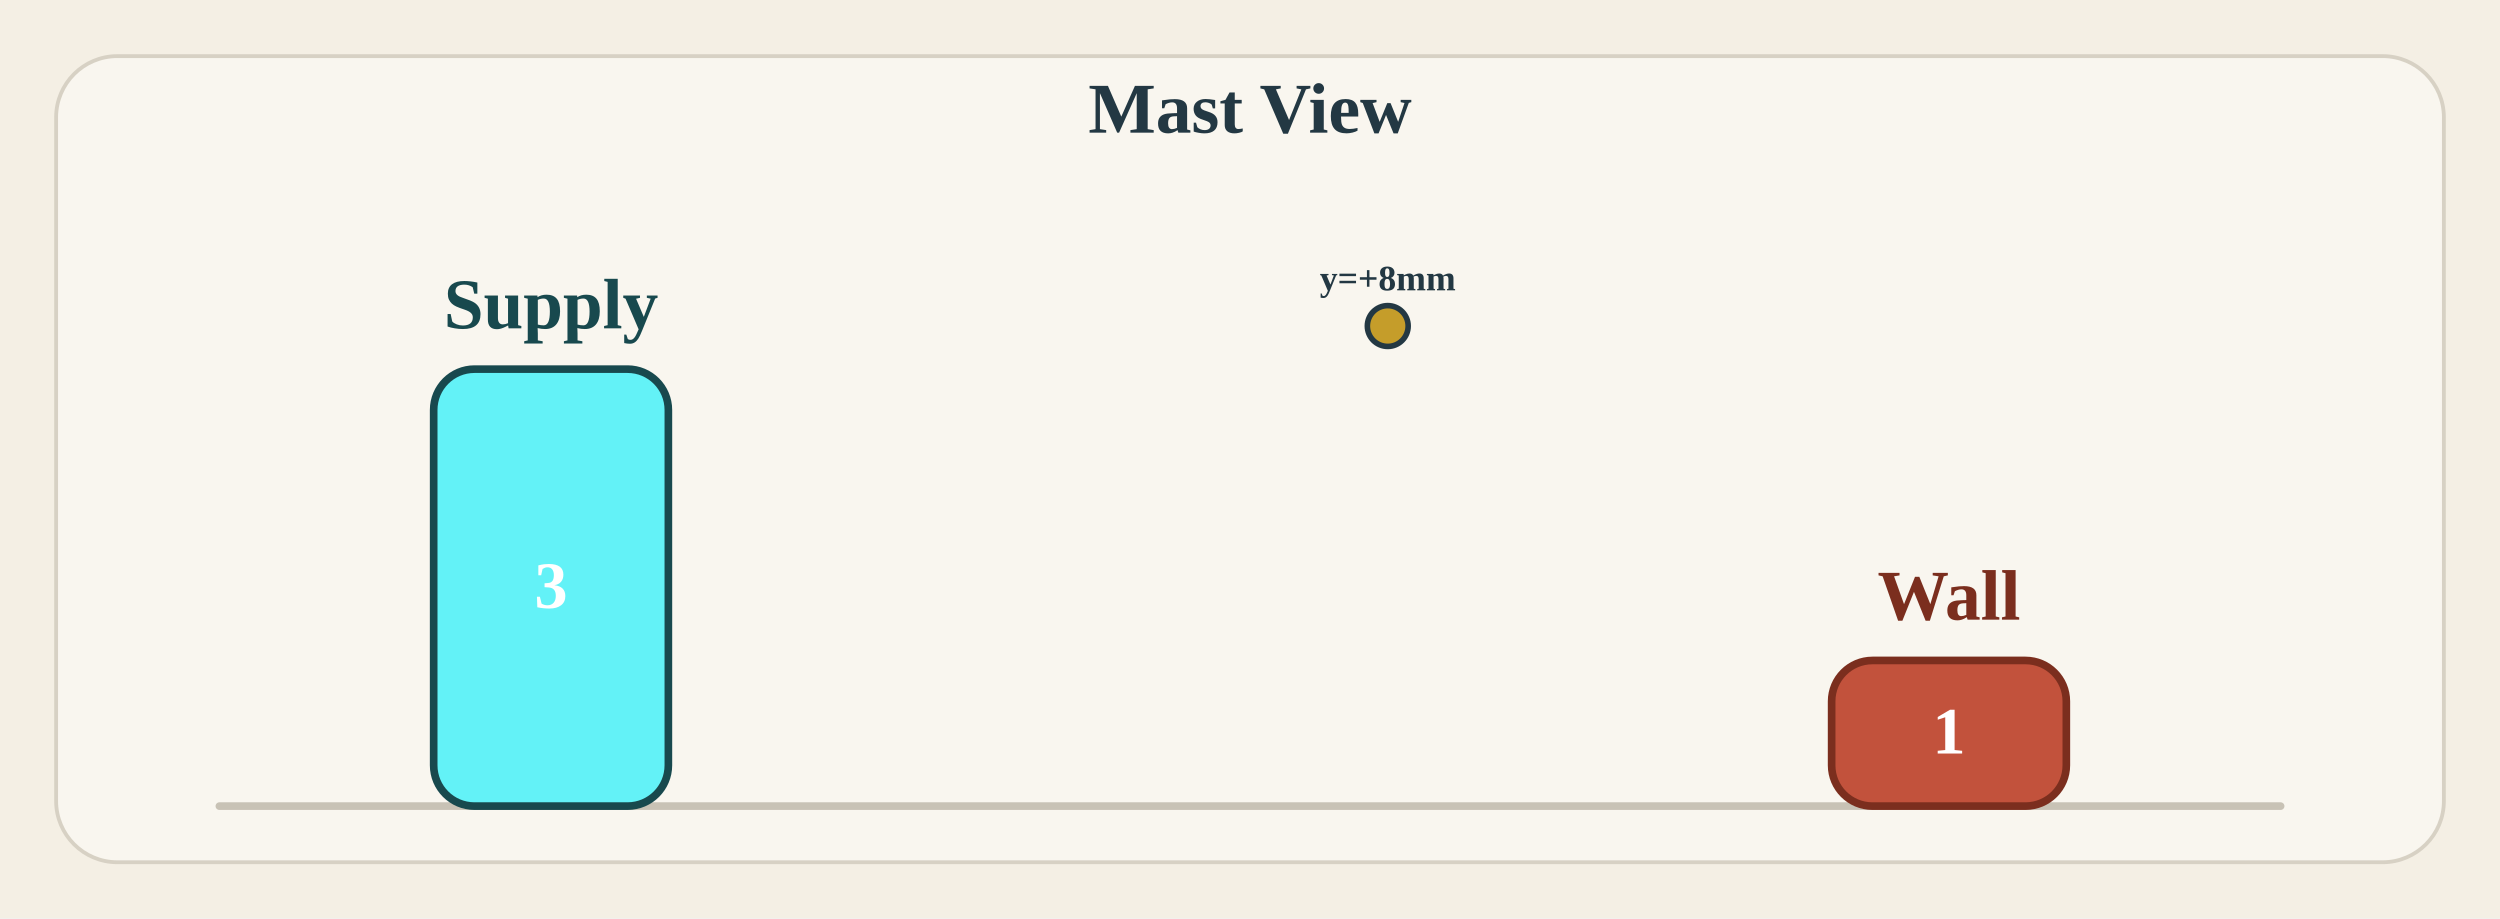
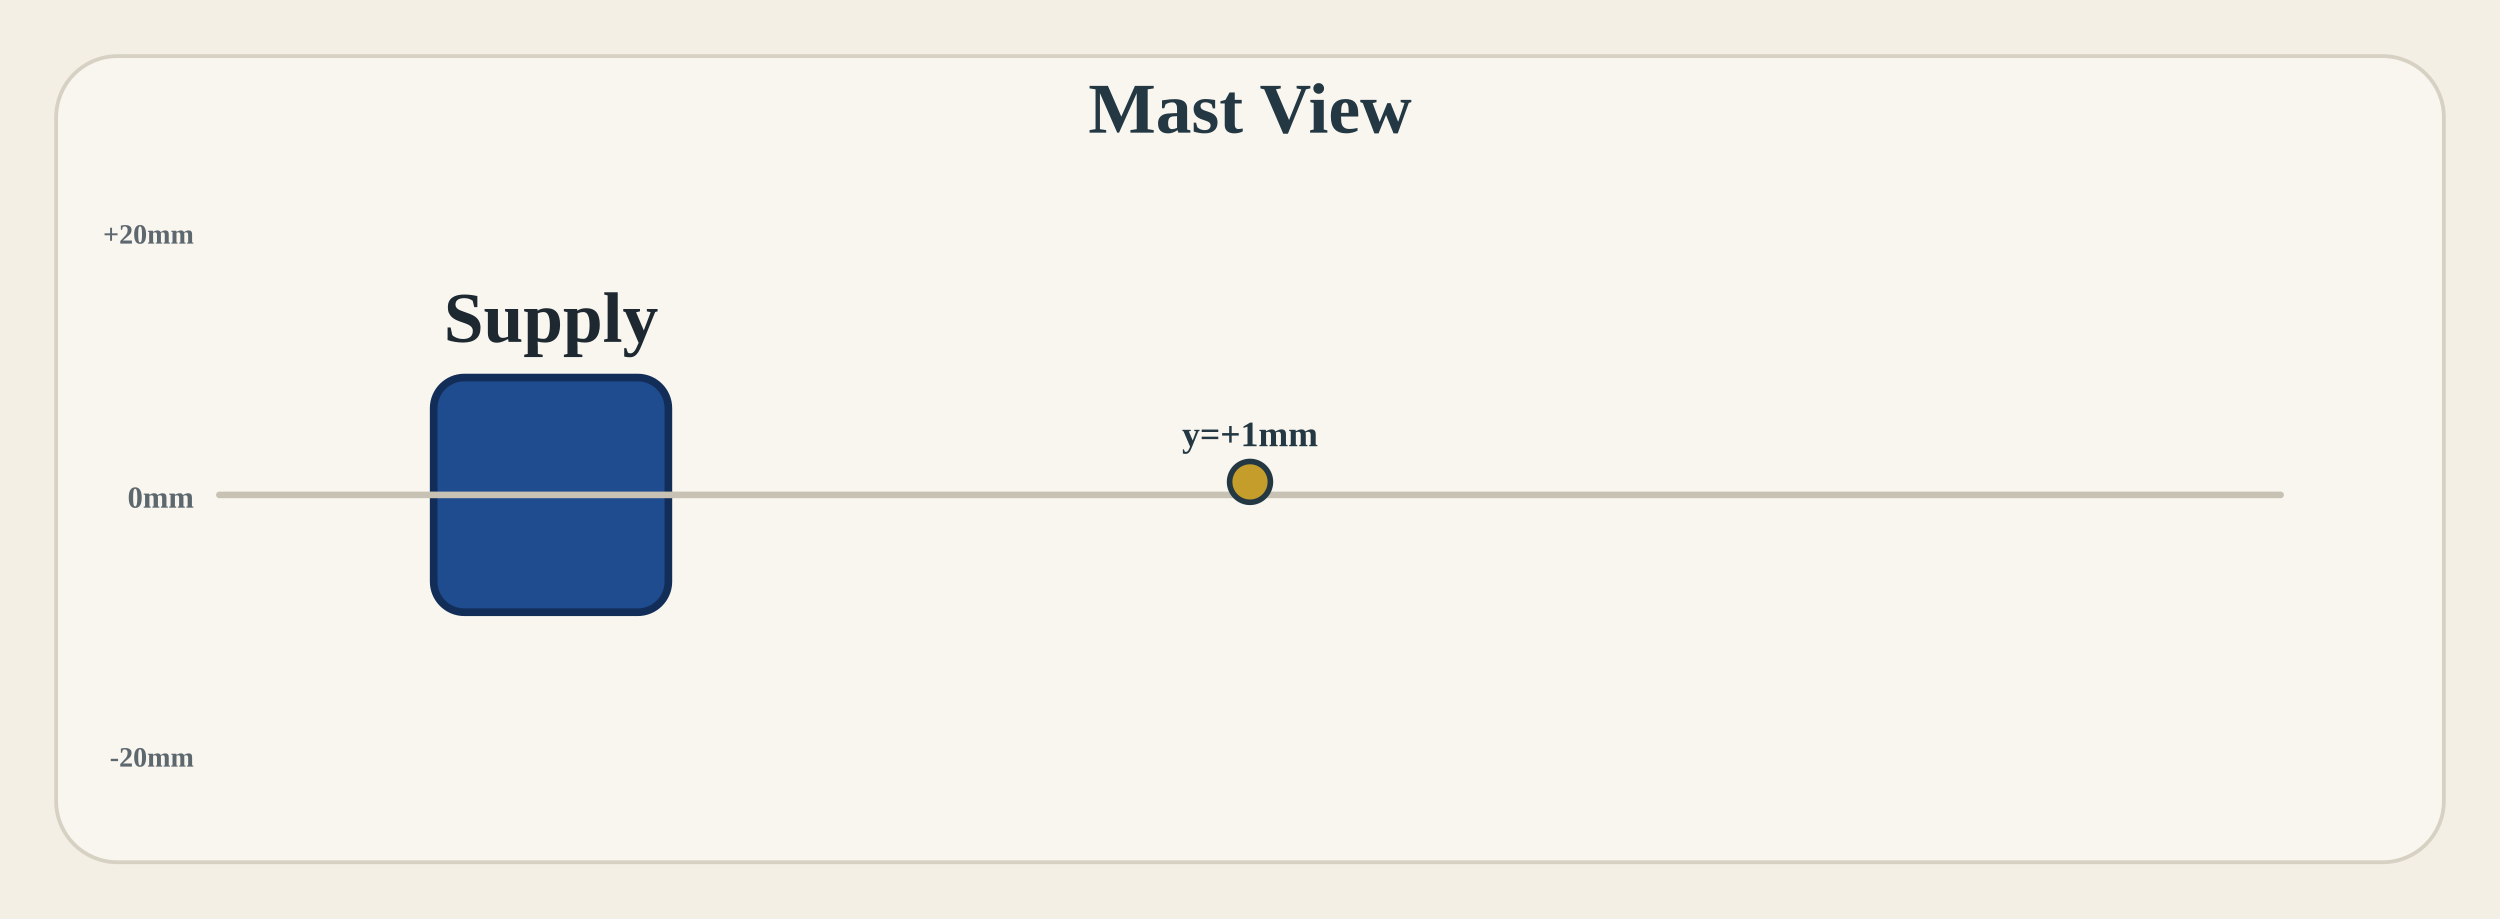
<svg xmlns="http://www.w3.org/2000/svg" width="980" height="360" viewBox="0 0 980 360">
  <rect width="100%" height="100%" fill="#f4efe4" />
  <rect x="22" y="22" width="936" height="316" rx="24" fill="#f9f6ef" stroke="#d7d1c4" stroke-width="1.5" />
  <text x="490.0" y="52.0" text-anchor="middle" font-size="28" font-weight="900" fill="#233843">Mast View</text>
-   <line x1="86.0" y1="316.0" x2="894.0" y2="316.0" stroke="#c8c2b5" stroke-width="3" stroke-linecap="round" />
-   <rect x="170.0" y="144.7" width="92.0" height="171.3" fill="#63f2f7" stroke="#18494e" stroke-width="3" rx="16" />
-   <text x="216.0" y="128.7" text-anchor="middle" font-size="28" font-weight="600" fill="#18494e">Supply</text>
-   <text x="216.0" y="238.3" text-anchor="middle" font-size="26" font-weight="700" fill="#ffffff">3</text>
-   <rect x="718.0" y="258.9" width="92.0" height="57.1" fill="#c2523c" stroke="#7b2e1e" stroke-width="3" rx="16" />
-   <text x="764.0" y="242.9" text-anchor="middle" font-size="28" font-weight="600" fill="#7b2e1e">Wall</text>
-   <text x="764.0" y="295.4" text-anchor="middle" font-size="26" font-weight="700" fill="#ffffff">1</text>
-   <circle class="mast-history-dot" data-trend="unknown" cx="544.0" cy="127.8" r="2.0" fill="#7b7668" fill-opacity="0.51" stroke="#f9f6ef" stroke-width="2" />
-   <circle class="mast-history-dot" data-trend="neutral" cx="544.0" cy="127.8" r="2.0" fill="#c59d2a" fill-opacity="0.51" stroke="#f9f6ef" stroke-width="2" />
-   <circle class="mast-history-dot" data-trend="neutral" cx="544.0" cy="127.8" r="2.0" fill="#c59d2a" fill-opacity="0.52" stroke="#f9f6ef" stroke-width="2" />
-   <circle class="mast-history-dot" data-trend="neutral" cx="544.0" cy="127.8" r="2.0" fill="#c59d2a" fill-opacity="0.53" stroke="#f9f6ef" stroke-width="2" />
-   <circle class="mast-history-dot" data-trend="neutral" cx="544.0" cy="127.8" r="2.0" fill="#c59d2a" fill-opacity="0.53" stroke="#f9f6ef" stroke-width="2" />
-   <circle class="mast-history-dot" data-trend="neutral" cx="544.0" cy="127.8" r="2.0" fill="#c59d2a" fill-opacity="0.54" stroke="#f9f6ef" stroke-width="2" />
-   <circle class="mast-history-dot" data-trend="neutral" cx="544.0" cy="127.8" r="2.0" fill="#c59d2a" fill-opacity="0.55" stroke="#f9f6ef" stroke-width="2" />
-   <circle class="mast-history-dot" data-trend="neutral" cx="544.0" cy="127.8" r="2.0" fill="#c59d2a" fill-opacity="0.55" stroke="#f9f6ef" stroke-width="2" />
-   <circle class="mast-history-dot" data-trend="neutral" cx="544.0" cy="127.8" r="2.0" fill="#c59d2a" fill-opacity="0.56" stroke="#f9f6ef" stroke-width="2" />
-   <circle class="mast-history-dot" data-trend="neutral" cx="544.0" cy="127.8" r="2.0" fill="#c59d2a" fill-opacity="0.57" stroke="#f9f6ef" stroke-width="2" />
-   <circle class="mast-history-dot" data-trend="neutral" cx="544.0" cy="127.8" r="2.0" fill="#c59d2a" fill-opacity="0.57" stroke="#f9f6ef" stroke-width="2" />
-   <circle class="mast-history-dot" data-trend="neutral" cx="544.0" cy="127.8" r="2.0" fill="#c59d2a" fill-opacity="0.58" stroke="#f9f6ef" stroke-width="2" />
-   <circle class="mast-history-dot" data-trend="neutral" cx="544.0" cy="127.8" r="2.0" fill="#c59d2a" fill-opacity="0.59" stroke="#f9f6ef" stroke-width="2" />
-   <circle class="mast-history-dot" data-trend="neutral" cx="544.0" cy="127.8" r="2.0" fill="#c59d2a" fill-opacity="0.59" stroke="#f9f6ef" stroke-width="2" />
-   <circle class="mast-history-dot" data-trend="neutral" cx="544.0" cy="127.8" r="2.0" fill="#c59d2a" fill-opacity="0.60" stroke="#f9f6ef" stroke-width="2" />
-   <circle class="mast-history-dot" data-trend="neutral" cx="544.0" cy="127.8" r="2.0" fill="#c59d2a" fill-opacity="0.61" stroke="#f9f6ef" stroke-width="2" />
-   <circle class="mast-history-dot" data-trend="neutral" cx="544.0" cy="127.8" r="2.0" fill="#c59d2a" fill-opacity="0.61" stroke="#f9f6ef" stroke-width="2" />
-   <circle class="mast-history-dot" data-trend="neutral" cx="544.0" cy="127.8" r="2.0" fill="#c59d2a" fill-opacity="0.62" stroke="#f9f6ef" stroke-width="2" />
-   <circle class="mast-history-dot" data-trend="neutral" cx="544.0" cy="127.8" r="2.0" fill="#c59d2a" fill-opacity="0.63" stroke="#f9f6ef" stroke-width="2" />
-   <circle class="mast-history-dot" data-trend="neutral" cx="544.0" cy="127.8" r="2.0" fill="#c59d2a" fill-opacity="0.63" stroke="#f9f6ef" stroke-width="2" />
-   <circle class="mast-history-dot" data-trend="neutral" cx="544.0" cy="127.8" r="2.0" fill="#c59d2a" fill-opacity="0.64" stroke="#f9f6ef" stroke-width="2" />
-   <circle class="mast-history-dot" data-trend="neutral" cx="544.0" cy="127.8" r="2.0" fill="#c59d2a" fill-opacity="0.65" stroke="#f9f6ef" stroke-width="2" />
-   <circle class="mast-history-dot" data-trend="neutral" cx="544.0" cy="127.8" r="2.0" fill="#c59d2a" fill-opacity="0.65" stroke="#f9f6ef" stroke-width="2" />
-   <circle class="mast-history-dot" data-trend="neutral" cx="544.0" cy="127.8" r="2.0" fill="#c59d2a" fill-opacity="0.66" stroke="#f9f6ef" stroke-width="2" />
-   <circle class="mast-history-dot" data-trend="neutral" cx="544.0" cy="127.8" r="2.0" fill="#c59d2a" fill-opacity="0.67" stroke="#f9f6ef" stroke-width="2" />
-   <circle class="mast-history-dot" data-trend="neutral" cx="544.0" cy="127.8" r="2.0" fill="#c59d2a" fill-opacity="0.67" stroke="#f9f6ef" stroke-width="2" />
-   <circle class="mast-history-dot" data-trend="neutral" cx="544.0" cy="127.8" r="2.0" fill="#c59d2a" fill-opacity="0.68" stroke="#f9f6ef" stroke-width="2" />
-   <circle class="mast-history-dot" data-trend="neutral" cx="544.0" cy="127.8" r="2.0" fill="#c59d2a" fill-opacity="0.69" stroke="#f9f6ef" stroke-width="2" />
-   <circle class="mast-history-dot" data-trend="neutral" cx="544.0" cy="127.8" r="2.0" fill="#c59d2a" fill-opacity="0.69" stroke="#f9f6ef" stroke-width="2" />
-   <circle class="mast-history-dot" data-trend="neutral" cx="544.0" cy="127.8" r="2.0" fill="#c59d2a" fill-opacity="0.70" stroke="#f9f6ef" stroke-width="2" />
-   <circle class="mast-history-dot" data-trend="neutral" cx="544.0" cy="127.8" r="2.0" fill="#c59d2a" fill-opacity="0.71" stroke="#f9f6ef" stroke-width="2" />
-   <circle class="mast-history-dot" data-trend="neutral" cx="544.0" cy="127.8" r="2.0" fill="#c59d2a" fill-opacity="0.71" stroke="#f9f6ef" stroke-width="2" />
-   <circle class="mast-history-dot" data-trend="neutral" cx="544.0" cy="127.8" r="2.0" fill="#c59d2a" fill-opacity="0.72" stroke="#f9f6ef" stroke-width="2" />
-   <circle class="mast-history-dot" data-trend="neutral" cx="544.0" cy="127.8" r="2.0" fill="#c59d2a" fill-opacity="0.73" stroke="#f9f6ef" stroke-width="2" />
-   <circle class="mast-history-dot" data-trend="neutral" cx="544.0" cy="127.8" r="2.0" fill="#c59d2a" fill-opacity="0.73" stroke="#f9f6ef" stroke-width="2" />
-   <circle class="mast-history-dot" data-trend="neutral" cx="544.0" cy="127.8" r="2.0" fill="#c59d2a" fill-opacity="0.74" stroke="#f9f6ef" stroke-width="2" />
-   <circle class="mast-history-dot" data-trend="neutral" cx="544.0" cy="127.8" r="2.0" fill="#c59d2a" fill-opacity="0.75" stroke="#f9f6ef" stroke-width="2" />
-   <circle class="mast-history-dot" data-trend="neutral" cx="544.0" cy="127.8" r="2.0" fill="#c59d2a" fill-opacity="0.75" stroke="#f9f6ef" stroke-width="2" />
-   <circle class="mast-history-dot" data-trend="neutral" cx="544.0" cy="127.8" r="2.0" fill="#c59d2a" fill-opacity="0.76" stroke="#f9f6ef" stroke-width="2" />
-   <circle class="mast-history-dot" data-trend="neutral" cx="544.0" cy="127.8" r="2.0" fill="#c59d2a" fill-opacity="0.77" stroke="#f9f6ef" stroke-width="2" />
-   <circle class="mast-history-dot" data-trend="neutral" cx="544.0" cy="127.8" r="2.0" fill="#c59d2a" fill-opacity="0.77" stroke="#f9f6ef" stroke-width="2" />
-   <circle class="mast-history-dot" data-trend="neutral" cx="544.0" cy="127.8" r="2.0" fill="#c59d2a" fill-opacity="0.78" stroke="#f9f6ef" stroke-width="2" />
-   <circle class="mast-history-dot" data-trend="neutral" cx="544.0" cy="127.8" r="2.0" fill="#c59d2a" fill-opacity="0.79" stroke="#f9f6ef" stroke-width="2" />
-   <circle class="mast-history-dot" data-trend="neutral" cx="544.0" cy="127.8" r="2.0" fill="#c59d2a" fill-opacity="0.79" stroke="#f9f6ef" stroke-width="2" />
-   <circle class="mast-history-dot" data-trend="neutral" cx="544.0" cy="127.8" r="2.0" fill="#c59d2a" fill-opacity="0.80" stroke="#f9f6ef" stroke-width="2" />
-   <circle class="mast-history-dot" data-trend="neutral" cx="544.0" cy="127.8" r="2.0" fill="#c59d2a" fill-opacity="0.81" stroke="#f9f6ef" stroke-width="2" />
-   <circle class="mast-history-dot" data-trend="neutral" cx="544.0" cy="127.8" r="2.0" fill="#c59d2a" fill-opacity="0.81" stroke="#f9f6ef" stroke-width="2" />
-   <circle class="mast-history-dot" data-trend="neutral" cx="544.0" cy="127.8" r="2.0" fill="#c59d2a" fill-opacity="0.82" stroke="#f9f6ef" stroke-width="2" />
-   <circle class="mast-history-dot" data-trend="neutral" cx="544.0" cy="127.8" r="2.0" fill="#c59d2a" fill-opacity="0.83" stroke="#f9f6ef" stroke-width="2" />
-   <circle class="mast-history-dot" data-trend="neutral" cx="544.0" cy="127.8" r="2.0" fill="#c59d2a" fill-opacity="0.83" stroke="#f9f6ef" stroke-width="2" />
-   <circle class="mast-history-dot" data-trend="neutral" cx="544.0" cy="127.8" r="2.0" fill="#c59d2a" fill-opacity="0.84" stroke="#f9f6ef" stroke-width="2" />
-   <circle class="mast-history-dot" data-trend="neutral" cx="544.0" cy="127.8" r="2.0" fill="#c59d2a" fill-opacity="0.85" stroke="#f9f6ef" stroke-width="2" />
-   <circle class="mast-history-dot" data-trend="neutral" cx="544.0" cy="127.8" r="2.0" fill="#c59d2a" fill-opacity="0.85" stroke="#f9f6ef" stroke-width="2" />
-   <circle class="mast-history-dot" data-trend="neutral" cx="544.0" cy="127.8" r="2.0" fill="#c59d2a" fill-opacity="0.86" stroke="#f9f6ef" stroke-width="2" />
-   <circle class="mast-history-dot" data-trend="neutral" cx="544.0" cy="127.8" r="2.0" fill="#c59d2a" fill-opacity="0.87" stroke="#f9f6ef" stroke-width="2" />
-   <circle class="mast-history-dot" data-trend="neutral" cx="544.0" cy="127.8" r="2.0" fill="#c59d2a" fill-opacity="0.87" stroke="#f9f6ef" stroke-width="2" />
-   <circle class="mast-history-dot" data-trend="neutral" cx="544.0" cy="127.8" r="2.0" fill="#c59d2a" fill-opacity="0.88" stroke="#f9f6ef" stroke-width="2" />
-   <circle class="mast-history-dot" data-trend="neutral" cx="544.0" cy="127.8" r="6.0" fill="#c59d2a" fill-opacity="0.89" stroke="#f9f6ef" stroke-width="2" />
-   <circle class="mast-history-dot" data-trend="neutral" cx="544.0" cy="127.8" r="6.0" fill="#c59d2a" fill-opacity="0.89" stroke="#f9f6ef" stroke-width="2" />
-   <circle class="mast-history-dot" data-trend="neutral" cx="544.0" cy="127.8" r="6.0" fill="#c59d2a" fill-opacity="0.90" stroke="#f9f6ef" stroke-width="2" />
+   <rect x="170.0" y="148.0" width="92.0" height="92.0" fill="#1f4b8f" stroke="#122d57" stroke-width="3" rx="12" />
+   <text x="216.0" y="134.0" text-anchor="middle" font-size="28" font-weight="600" fill="#1d2830">Supply</text>
+   <line x1="86.0" y1="194.0" x2="894.0" y2="194.0" stroke="#c8c2b5" stroke-width="2.6" stroke-linecap="round" />
+   <text x="76.0" y="199.0" text-anchor="end" font-size="12" font-weight="700" fill="#5d676e">0mm</text>
+   <text x="76.0" y="95.5" text-anchor="end" font-size="11" font-weight="600" fill="#5d676e">+20mm</text>
+   <text x="76.0" y="300.5" text-anchor="end" font-size="11" font-weight="600" fill="#5d676e">-20mm</text>
+   <circle class="mast-history-dot" data-trend="unknown" cx="490.0" cy="191.3" r="2.0" fill="#7b7668" fill-opacity="0.51" stroke="#f9f6ef" stroke-width="2" />
+   <circle class="mast-history-dot" data-trend="neutral" cx="490.0" cy="191.3" r="2.0" fill="#c59d2a" fill-opacity="0.51" stroke="#f9f6ef" stroke-width="2" />
+   <circle class="mast-history-dot" data-trend="neutral" cx="490.0" cy="191.2" r="2.0" fill="#c59d2a" fill-opacity="0.52" stroke="#f9f6ef" stroke-width="2" />
+   <circle class="mast-history-dot" data-trend="neutral" cx="490.0" cy="191.2" r="2.0" fill="#c59d2a" fill-opacity="0.53" stroke="#f9f6ef" stroke-width="2" />
+   <circle class="mast-history-dot" data-trend="neutral" cx="490.0" cy="191.2" r="2.0" fill="#c59d2a" fill-opacity="0.53" stroke="#f9f6ef" stroke-width="2" />
+   <circle class="mast-history-dot" data-trend="neutral" cx="490.0" cy="191.2" r="2.0" fill="#c59d2a" fill-opacity="0.54" stroke="#f9f6ef" stroke-width="2" />
+   <circle class="mast-history-dot" data-trend="neutral" cx="490.0" cy="191.2" r="2.0" fill="#c59d2a" fill-opacity="0.55" stroke="#f9f6ef" stroke-width="2" />
+   <circle class="mast-history-dot" data-trend="neutral" cx="490.0" cy="191.2" r="2.0" fill="#c59d2a" fill-opacity="0.55" stroke="#f9f6ef" stroke-width="2" />
+   <circle class="mast-history-dot" data-trend="neutral" cx="490.0" cy="191.1" r="2.0" fill="#c59d2a" fill-opacity="0.56" stroke="#f9f6ef" stroke-width="2" />
+   <circle class="mast-history-dot" data-trend="neutral" cx="490.0" cy="191.1" r="2.0" fill="#c59d2a" fill-opacity="0.57" stroke="#f9f6ef" stroke-width="2" />
+   <circle class="mast-history-dot" data-trend="neutral" cx="490.0" cy="191.0" r="2.0" fill="#c59d2a" fill-opacity="0.57" stroke="#f9f6ef" stroke-width="2" />
+   <circle class="mast-history-dot" data-trend="neutral" cx="490.0" cy="191.0" r="2.0" fill="#c59d2a" fill-opacity="0.58" stroke="#f9f6ef" stroke-width="2" />
+   <circle class="mast-history-dot" data-trend="neutral" cx="490.0" cy="191.0" r="2.0" fill="#c59d2a" fill-opacity="0.59" stroke="#f9f6ef" stroke-width="2" />
+   <circle class="mast-history-dot" data-trend="neutral" cx="490.0" cy="190.9" r="2.0" fill="#c59d2a" fill-opacity="0.59" stroke="#f9f6ef" stroke-width="2" />
+   <circle class="mast-history-dot" data-trend="neutral" cx="490.0" cy="190.9" r="2.0" fill="#c59d2a" fill-opacity="0.60" stroke="#f9f6ef" stroke-width="2" />
+   <circle class="mast-history-dot" data-trend="neutral" cx="490.0" cy="190.9" r="2.0" fill="#c59d2a" fill-opacity="0.61" stroke="#f9f6ef" stroke-width="2" />
+   <circle class="mast-history-dot" data-trend="neutral" cx="490.0" cy="190.9" r="2.0" fill="#c59d2a" fill-opacity="0.61" stroke="#f9f6ef" stroke-width="2" />
+   <circle class="mast-history-dot" data-trend="neutral" cx="490.0" cy="190.9" r="2.0" fill="#c59d2a" fill-opacity="0.62" stroke="#f9f6ef" stroke-width="2" />
+   <circle class="mast-history-dot" data-trend="neutral" cx="490.0" cy="190.9" r="2.0" fill="#c59d2a" fill-opacity="0.63" stroke="#f9f6ef" stroke-width="2" />
+   <circle class="mast-history-dot" data-trend="neutral" cx="490.0" cy="190.9" r="2.0" fill="#c59d2a" fill-opacity="0.63" stroke="#f9f6ef" stroke-width="2" />
+   <circle class="mast-history-dot" data-trend="neutral" cx="490.0" cy="190.9" r="2.0" fill="#c59d2a" fill-opacity="0.64" stroke="#f9f6ef" stroke-width="2" />
+   <circle class="mast-history-dot" data-trend="neutral" cx="490.0" cy="190.9" r="2.0" fill="#c59d2a" fill-opacity="0.65" stroke="#f9f6ef" stroke-width="2" />
+   <circle class="mast-history-dot" data-trend="neutral" cx="490.0" cy="190.9" r="2.0" fill="#c59d2a" fill-opacity="0.65" stroke="#f9f6ef" stroke-width="2" />
+   <circle class="mast-history-dot" data-trend="neutral" cx="490.0" cy="190.9" r="2.0" fill="#c59d2a" fill-opacity="0.66" stroke="#f9f6ef" stroke-width="2" />
+   <circle class="mast-history-dot" data-trend="neutral" cx="490.0" cy="190.9" r="2.0" fill="#c59d2a" fill-opacity="0.67" stroke="#f9f6ef" stroke-width="2" />
+   <circle class="mast-history-dot" data-trend="neutral" cx="490.0" cy="190.7" r="2.0" fill="#c59d2a" fill-opacity="0.67" stroke="#f9f6ef" stroke-width="2" />
+   <circle class="mast-history-dot" data-trend="neutral" cx="490.0" cy="190.4" r="2.0" fill="#c59d2a" fill-opacity="0.68" stroke="#f9f6ef" stroke-width="2" />
+   <circle class="mast-history-dot" data-trend="neutral" cx="490.0" cy="190.2" r="2.0" fill="#c59d2a" fill-opacity="0.69" stroke="#f9f6ef" stroke-width="2" />
+   <circle class="mast-history-dot" data-trend="neutral" cx="490.0" cy="190.1" r="2.0" fill="#c59d2a" fill-opacity="0.69" stroke="#f9f6ef" stroke-width="2" />
+   <circle class="mast-history-dot" data-trend="neutral" cx="490.0" cy="189.9" r="2.0" fill="#c59d2a" fill-opacity="0.70" stroke="#f9f6ef" stroke-width="2" />
+   <circle class="mast-history-dot" data-trend="neutral" cx="490.0" cy="189.9" r="2.0" fill="#c59d2a" fill-opacity="0.71" stroke="#f9f6ef" stroke-width="2" />
+   <circle class="mast-history-dot" data-trend="neutral" cx="490.0" cy="189.8" r="2.0" fill="#c59d2a" fill-opacity="0.71" stroke="#f9f6ef" stroke-width="2" />
+   <circle class="mast-history-dot" data-trend="neutral" cx="490.0" cy="189.8" r="2.0" fill="#c59d2a" fill-opacity="0.72" stroke="#f9f6ef" stroke-width="2" />
+   <circle class="mast-history-dot" data-trend="neutral" cx="490.0" cy="189.8" r="2.0" fill="#c59d2a" fill-opacity="0.73" stroke="#f9f6ef" stroke-width="2" />
+   <circle class="mast-history-dot" data-trend="neutral" cx="490.0" cy="189.7" r="2.0" fill="#c59d2a" fill-opacity="0.73" stroke="#f9f6ef" stroke-width="2" />
+   <circle class="mast-history-dot" data-trend="neutral" cx="490.0" cy="189.8" r="2.0" fill="#c59d2a" fill-opacity="0.74" stroke="#f9f6ef" stroke-width="2" />
+   <circle class="mast-history-dot" data-trend="neutral" cx="490.0" cy="189.8" r="2.0" fill="#c59d2a" fill-opacity="0.75" stroke="#f9f6ef" stroke-width="2" />
+   <circle class="mast-history-dot" data-trend="neutral" cx="490.0" cy="189.8" r="2.0" fill="#c59d2a" fill-opacity="0.75" stroke="#f9f6ef" stroke-width="2" />
+   <circle class="mast-history-dot" data-trend="neutral" cx="490.0" cy="189.7" r="2.0" fill="#c59d2a" fill-opacity="0.76" stroke="#f9f6ef" stroke-width="2" />
+   <circle class="mast-history-dot" data-trend="neutral" cx="490.0" cy="189.6" r="2.0" fill="#c59d2a" fill-opacity="0.77" stroke="#f9f6ef" stroke-width="2" />
+   <circle class="mast-history-dot" data-trend="neutral" cx="490.0" cy="189.6" r="2.0" fill="#c59d2a" fill-opacity="0.77" stroke="#f9f6ef" stroke-width="2" />
+   <circle class="mast-history-dot" data-trend="neutral" cx="490.0" cy="189.6" r="2.0" fill="#c59d2a" fill-opacity="0.78" stroke="#f9f6ef" stroke-width="2" />
+   <circle class="mast-history-dot" data-trend="neutral" cx="490.0" cy="189.6" r="2.0" fill="#c59d2a" fill-opacity="0.79" stroke="#f9f6ef" stroke-width="2" />
+   <circle class="mast-history-dot" data-trend="neutral" cx="490.0" cy="189.6" r="2.0" fill="#c59d2a" fill-opacity="0.79" stroke="#f9f6ef" stroke-width="2" />
+   <circle class="mast-history-dot" data-trend="neutral" cx="490.0" cy="189.6" r="2.0" fill="#c59d2a" fill-opacity="0.80" stroke="#f9f6ef" stroke-width="2" />
+   <circle class="mast-history-dot" data-trend="neutral" cx="490.0" cy="189.6" r="2.0" fill="#c59d2a" fill-opacity="0.81" stroke="#f9f6ef" stroke-width="2" />
+   <circle class="mast-history-dot" data-trend="neutral" cx="490.0" cy="189.6" r="2.0" fill="#c59d2a" fill-opacity="0.81" stroke="#f9f6ef" stroke-width="2" />
+   <circle class="mast-history-dot" data-trend="neutral" cx="490.0" cy="189.6" r="2.0" fill="#c59d2a" fill-opacity="0.82" stroke="#f9f6ef" stroke-width="2" />
+   <circle class="mast-history-dot" data-trend="neutral" cx="490.0" cy="189.7" r="2.0" fill="#c59d2a" fill-opacity="0.83" stroke="#f9f6ef" stroke-width="2" />
+   <circle class="mast-history-dot" data-trend="neutral" cx="490.0" cy="189.6" r="2.0" fill="#c59d2a" fill-opacity="0.83" stroke="#f9f6ef" stroke-width="2" />
+   <circle class="mast-history-dot" data-trend="neutral" cx="490.0" cy="189.6" r="2.0" fill="#c59d2a" fill-opacity="0.84" stroke="#f9f6ef" stroke-width="2" />
+   <circle class="mast-history-dot" data-trend="neutral" cx="490.0" cy="189.6" r="2.0" fill="#c59d2a" fill-opacity="0.85" stroke="#f9f6ef" stroke-width="2" />
+   <circle class="mast-history-dot" data-trend="neutral" cx="490.0" cy="189.7" r="2.0" fill="#c59d2a" fill-opacity="0.85" stroke="#f9f6ef" stroke-width="2" />
+   <circle class="mast-history-dot" data-trend="neutral" cx="490.0" cy="189.7" r="2.0" fill="#c59d2a" fill-opacity="0.86" stroke="#f9f6ef" stroke-width="2" />
+   <circle class="mast-history-dot" data-trend="neutral" cx="490.0" cy="189.7" r="2.0" fill="#c59d2a" fill-opacity="0.87" stroke="#f9f6ef" stroke-width="2" />
+   <circle class="mast-history-dot" data-trend="neutral" cx="490.0" cy="189.5" r="2.0" fill="#c59d2a" fill-opacity="0.87" stroke="#f9f6ef" stroke-width="2" />
+   <circle class="mast-history-dot" data-trend="neutral" cx="490.0" cy="189.3" r="2.0" fill="#c59d2a" fill-opacity="0.88" stroke="#f9f6ef" stroke-width="2" />
+   <circle class="mast-history-dot" data-trend="neutral" cx="490.0" cy="189.1" r="6.0" fill="#c59d2a" fill-opacity="0.89" stroke="#f9f6ef" stroke-width="2" />
+   <circle class="mast-history-dot" data-trend="neutral" cx="490.0" cy="189.0" r="6.0" fill="#c59d2a" fill-opacity="0.89" stroke="#f9f6ef" stroke-width="2" />
+   <circle class="mast-history-dot" data-trend="neutral" cx="490.0" cy="188.9" r="6.0" fill="#c59d2a" fill-opacity="0.90" stroke="#f9f6ef" stroke-width="2" />
  <g id="mast-history">
-     <polyline class="mast-history-path" points="544.0,127.8 544.0,127.8 544.0,127.8 544.0,127.8 544.0,127.8 544.0,127.8 544.0,127.8 544.0,127.8 544.0,127.8 544.0,127.8 544.0,127.8 544.0,127.8 544.0,127.8 544.0,127.8 544.0,127.8 544.0,127.8 544.0,127.8 544.0,127.8 544.0,127.8 544.0,127.8 544.0,127.8 544.0,127.8 544.0,127.8 544.0,127.8 544.0,127.8 544.0,127.8 544.0,127.8 544.0,127.8 544.0,127.8 544.0,127.8 544.0,127.8 544.0,127.8 544.0,127.8 544.0,127.8 544.0,127.8 544.0,127.8 544.0,127.8 544.0,127.8 544.0,127.8 544.0,127.8 544.0,127.8 544.0,127.8 544.0,127.8 544.0,127.8 544.0,127.8 544.0,127.8 544.0,127.8 544.0,127.8 544.0,127.8 544.0,127.8 544.0,127.8 544.0,127.8 544.0,127.8 544.0,127.8 544.0,127.8 544.0,127.8 544.0,127.8 544.0,127.8 544.0,127.8 544.0,127.8" fill="none" stroke="#b7aea0" stroke-width="2.4" stroke-linecap="round" stroke-linejoin="round" opacity="0.85" />
+     <polyline class="mast-history-path" points="490.0,191.3 490.0,191.3 490.0,191.2 490.0,191.2 490.0,191.2 490.0,191.2 490.0,191.2 490.0,191.2 490.0,191.1 490.0,191.1 490.0,191.0 490.0,191.0 490.0,191.0 490.0,190.9 490.0,190.9 490.0,190.9 490.0,190.9 490.0,190.9 490.0,190.9 490.0,190.9 490.0,190.9 490.0,190.9 490.0,190.9 490.0,190.9 490.0,190.9 490.0,190.7 490.0,190.4 490.0,190.2 490.0,190.1 490.0,189.9 490.0,189.9 490.0,189.8 490.0,189.8 490.0,189.8 490.0,189.7 490.0,189.8 490.0,189.8 490.0,189.8 490.0,189.7 490.0,189.6 490.0,189.6 490.0,189.6 490.0,189.6 490.0,189.6 490.0,189.6 490.0,189.6 490.0,189.6 490.0,189.6 490.0,189.7 490.0,189.6 490.0,189.6 490.0,189.6 490.0,189.7 490.0,189.7 490.0,189.7 490.0,189.5 490.0,189.3 490.0,189.1 490.0,189.0 490.0,188.9" fill="none" stroke="#b7aea0" stroke-width="2.4" stroke-linecap="round" stroke-linejoin="round" opacity="0.85" />
  </g>
-   <circle class="mast-camera-dot" data-trend="neutral" cx="544.0" cy="127.8" r="8.0" fill="#c59d2a" stroke="#233843" stroke-width="2.2" />
-   <text x="544.0" y="113.8" text-anchor="middle" font-size="14" font-weight="600" fill="#233843">y=+8mm</text>
+   <circle class="mast-camera-dot" data-trend="neutral" cx="490.0" cy="188.9" r="8.0" fill="#c59d2a" stroke="#233843" stroke-width="2.2" />
+   <text x="490.0" y="174.9" text-anchor="middle" font-size="14" font-weight="600" fill="#233843">y=+1mm</text>
</svg>
